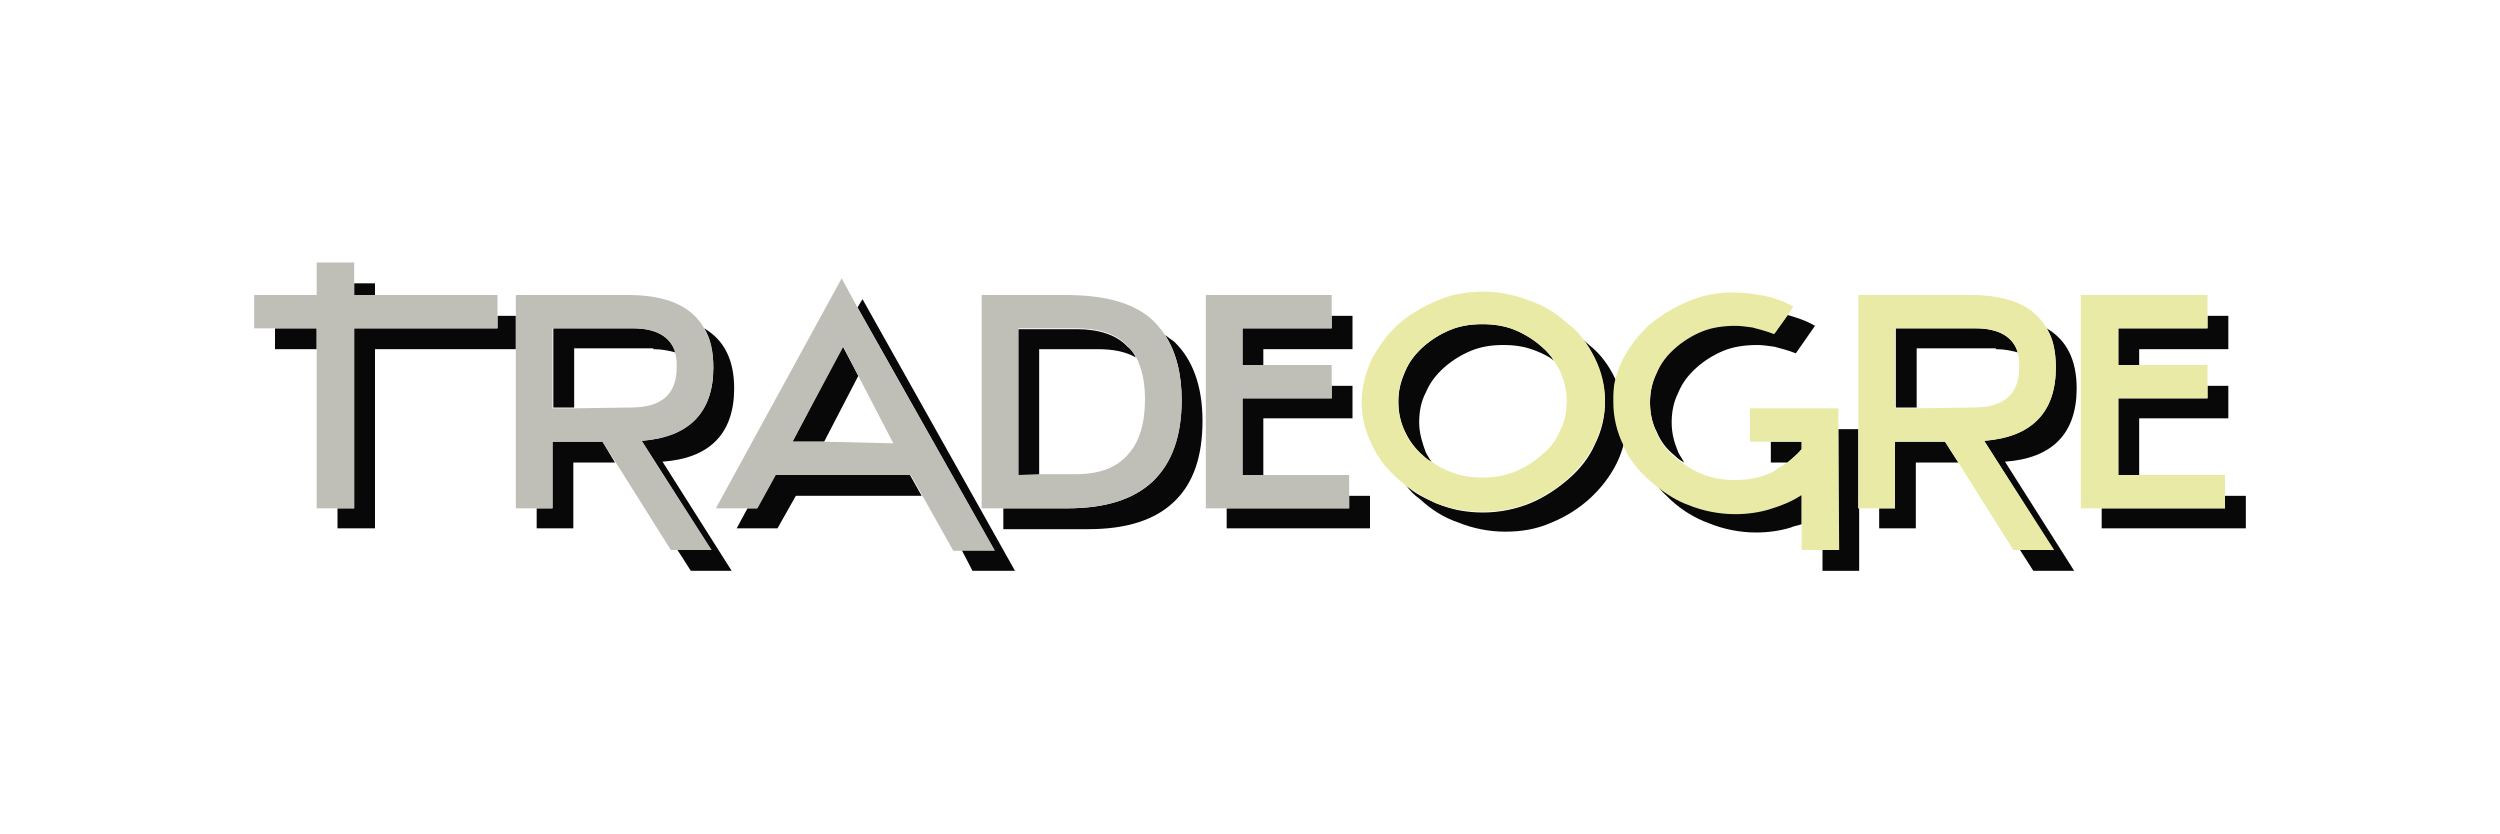
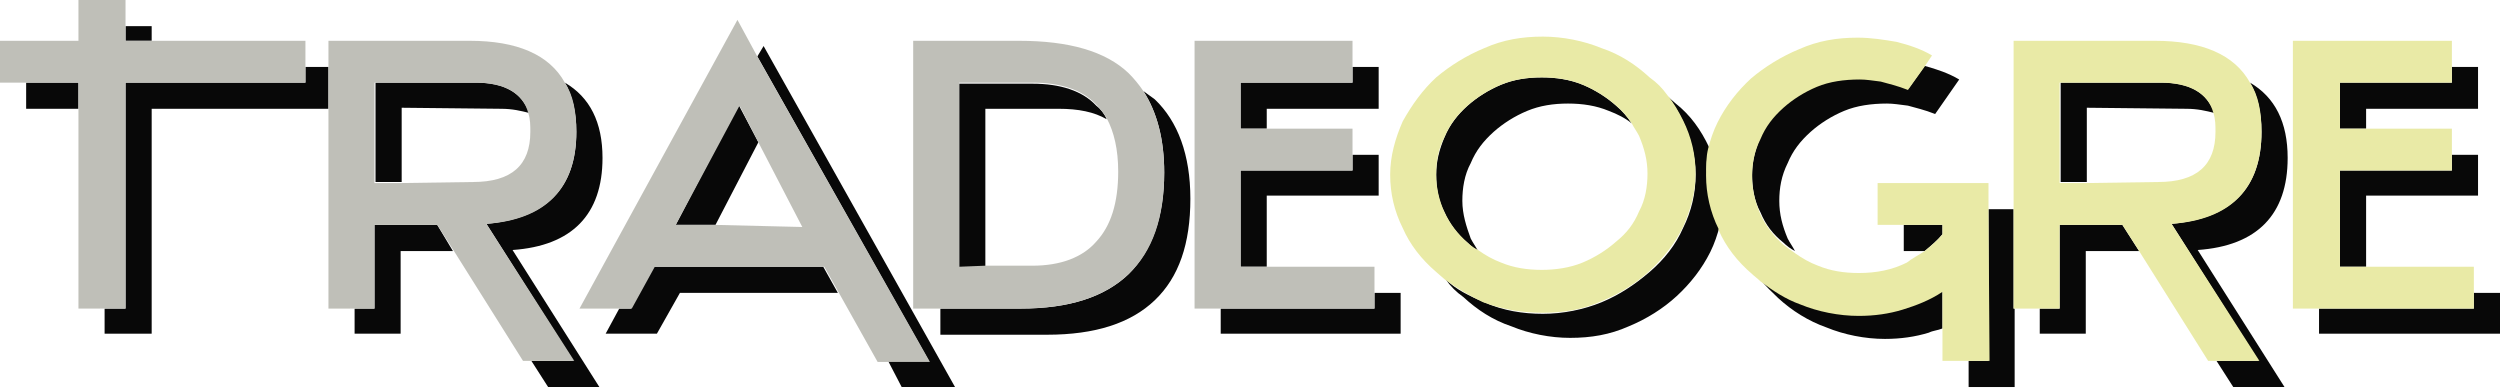
- <svg xmlns="http://www.w3.org/2000/svg" version="1.1" id="Capa_2" x="0px" y="0px" width="300px" height="100px" viewBox="0 0 300 100" style="enable-background:new 0 0 300 100;" xml:space="preserve">
+ <svg xmlns="http://www.w3.org/2000/svg" version="1.1" id="Capa_2" x="0px" y="0px" viewBox="0 0 239 37" style="enable-background:new 0 0 239 37;" xml:space="preserve">
  <style type="text/css">
	.st0{fill:none;}
	.st1{fill:#080808;}
	.st2{fill:#BFBFB8;}
	.st3{fill:#E9EAA6;}
</style>
  <g>
-     <path class="st0" d="M242.4,44.2c0-0.7-0.1-1.3-0.2-1.8c-0.7-0.2-1.7-0.4-2.7-0.4h-9.6V49h7.1C240.7,49,242.4,47.3,242.4,44.2z" />
-     <path class="st0" d="M178,57.5c1.3,0,2.7-0.2,3.9-0.7c1.2-0.5,2.3-1.2,3.2-2c0.9-0.8,1.7-1.8,2.2-2.9c0.5-1.2,0.8-2.3,0.8-3.6   c0-1.2-0.2-2.5-0.8-3.6c-0.2-0.4-0.4-0.8-0.7-1.2c-0.7-0.5-1.4-0.9-2.2-1.2c-1.2-0.5-2.6-0.7-3.9-0.7c-1.4,0-2.7,0.2-3.9,0.7   c-1.2,0.5-2.3,1.2-3.2,2c-0.9,0.8-1.7,1.8-2.2,3s-0.8,2.3-0.8,3.6c0,1.2,0.2,2.5,0.8,3.6c0.2,0.4,0.5,0.8,0.7,1.2   c0.7,0.5,1.4,0.8,2.2,1.2C175.3,57.2,176.6,57.5,178,57.5z" />
-     <path class="st0" d="M81.4,44.2c0-0.7-0.1-1.3-0.2-1.8c-0.7-0.2-1.7-0.4-2.7-0.4h-9.7V49h7.1C79.6,49,81.4,47.3,81.4,44.2z" />
-     <path class="st0" d="M135.3,54.6c1.3-1.5,2.1-3.7,2.1-6.7c0-2.1-0.3-3.7-1.1-5.1c-1.2-0.7-2.7-1-4.6-1h-7V57h4.5   C131.9,57,133.9,56.2,135.3,54.6z" />
-     <polygon class="st0" points="98.9,53 107.1,53 103,45.1  " />
-     <rect x="42.5" y="34" class="st1" width="2.5" height="1.4" />
-     <rect x="33" y="39.4" class="st1" width="5" height="2.5" />
-     <polygon class="st1" points="59.7,37.9 59.7,39.4 42.5,39.4 42.5,61 40.5,61 40.5,63.4 45,63.4 45,41.9 61.9,41.9 61.9,37.9  " />
-     <polygon class="st1" points="66.3,53 66.3,61 64.4,61 64.4,63.4 68.8,63.4 68.8,55.5 73.8,55.5 72.3,53  " />
-     <path class="st1" d="M88.1,46.6c0-3.4-1.2-5.8-3.6-7.2c0.7,1.2,1.1,2.8,1.1,4.7c0,5.4-2.9,8.3-8.6,8.8L85.3,66h-4l1.6,2.5h4.9   l-8.3-13.1C85.2,55,88.1,52,88.1,46.6z" />
-     <path class="st1" d="M78.4,41.9c1.1,0,1.9,0.2,2.7,0.4c-0.7-1.9-2.3-2.9-5.1-2.9h-9.6v9.5h2.5v-7.1H78.4z" />
-     <polygon class="st1" points="93,57 90.8,61 89.7,61 88.4,63.4 93.3,63.4 95.5,59.5 110.6,59.5 109.2,57  " />
-     <polygon class="st1" points="102.9,36.9 119.3,66 115.4,66 116.7,68.5 121.8,68.5 103.5,35.9  " />
-     <polygon class="st1" points="101.1,41.5 95.1,53 98.9,53 103,45.1  " />
-     <path class="st1" d="M131.7,41.9c1.9,0,3.4,0.3,4.6,1c-0.2-0.5-0.6-1-1-1.3c-1.3-1.4-3.4-2.1-6.1-2.1h-7v17.6h2.5V41.9H131.7z" />
-     <path class="st1" d="M139.8,40.2c1.3,2,2,4.6,2,7.8c0,4.3-1.2,7.5-3.4,9.7c-2.3,2.2-5.7,3.3-10.3,3.3h-7.7v2.5h10.2   c4.6,0,8-1.1,10.3-3.3c2.3-2.2,3.4-5.4,3.4-9.7c0-4.2-1.2-7.4-3.4-9.5C140.5,40.7,140.2,40.5,139.8,40.2z" />
-     <polygon class="st1" points="161.9,61 147.2,61 147.2,63.4 164.4,63.4 164.4,59.5 161.9,59.5  " />
-     <polygon class="st1" points="149.1,39.4 149.1,43.8 151.6,43.8 151.6,41.9 162.3,41.9 162.3,37.9 159.8,37.9 159.8,39.4  " />
-     <polygon class="st1" points="149.1,47.8 149.1,57 151.6,57 151.6,50.2 162.3,50.2 162.3,46.3 159.8,46.3 159.8,47.8  " />
-     <path class="st1" d="M193.9,45.6L193.9,45.6c-0.8-1.7-1.8-3.1-3.2-4.2c-0.2-0.2-0.6-0.5-0.8-0.7c0.6,0.7,1.1,1.6,1.5,2.4   c0.7,1.6,1.2,3.3,1.2,5.1c0,1.8-0.4,3.5-1.2,5.1c-0.7,1.6-1.8,3-3.2,4.2s-2.9,2.2-4.6,2.9c-1.7,0.7-3.7,1.1-5.6,1.1   c-1.9,0-3.8-0.3-5.6-1.1c-1.4-0.6-2.7-1.2-3.7-2.2c0.5,0.7,1,1.2,1.7,1.7c1.3,1.2,2.8,2.2,4.6,2.8c1.7,0.7,3.7,1.1,5.6,1.1   c2,0,3.8-0.3,5.6-1.1c1.7-0.7,3.3-1.7,4.6-2.9c1.3-1.2,2.4-2.6,3.2-4.2c0.4-0.8,0.7-1.7,0.9-2.5c-0.7-1.6-1.2-3.3-1.2-5.1   C193.6,47.3,193.7,46.4,193.9,45.6z" />
-     <path class="st1" d="M170.3,50.7c0-1.2,0.2-2.5,0.8-3.6c0.5-1.2,1.2-2.1,2.2-3c0.9-0.8,2-1.5,3.2-2c1.2-0.5,2.5-0.7,3.9-0.7   s2.7,0.2,3.9,0.7c0.8,0.3,1.6,0.7,2.2,1.2c-0.4-0.6-0.9-1.2-1.5-1.7c-0.9-0.8-2-1.5-3.2-2c-1.2-0.5-2.6-0.7-3.9-0.7   c-1.4,0-2.7,0.2-3.9,0.7c-1.2,0.5-2.3,1.2-3.2,2c-0.9,0.8-1.7,1.8-2.2,3c-0.5,1.2-0.8,2.3-0.8,3.6c0,1.2,0.2,2.5,0.8,3.6   c0.5,1.1,1.2,2.1,2.2,2.9c0.3,0.3,0.7,0.6,1,0.8c-0.2-0.4-0.5-0.8-0.7-1.2C170.7,53.2,170.3,52,170.3,50.7z" />
-     <polygon class="st1" points="223,51.5 220.6,51.5 220.6,66 218.7,66 218.7,68.5 223.1,68.5 223.1,61 223,61  " />
-     <path class="st1" d="M210.3,39.1c-0.7-0.2-1.3-0.2-2-0.2c-1.5,0-2.8,0.2-4.1,0.7c-1.2,0.5-2.3,1.2-3.2,2c-0.9,0.8-1.7,1.8-2.2,3   c-0.5,1.2-0.8,2.3-0.8,3.6c0,1.2,0.2,2.5,0.8,3.6c0.5,1.2,1.2,2.1,2.2,2.9c0.3,0.3,0.7,0.6,1.1,0.8c-0.2-0.4-0.5-0.8-0.7-1.2   c-0.5-1.2-0.8-2.3-0.8-3.6c0-1.2,0.2-2.4,0.8-3.6c0.5-1.2,1.2-2.1,2.2-3c0.9-0.8,2-1.5,3.2-2c1.2-0.5,2.6-0.7,4.1-0.7   c0.6,0,1.2,0.1,2,0.2c0.7,0.2,1.6,0.4,2.6,0.8l2.3-3.3c-1-0.6-2.2-1-3.3-1.3l-1.5,2.1C211.9,39.5,211,39.3,210.3,39.1z" />
-     <path class="st1" d="M212.4,60.9c-1.3,0.4-2.7,0.6-4.2,0.6c-2,0-3.8-0.3-5.6-1.1c-1.4-0.6-2.7-1.3-3.8-2.2c0.5,0.7,1.1,1.2,1.7,1.8   c1.3,1.2,2.9,2.2,4.6,2.8c1.7,0.7,3.7,1.1,5.6,1.1c1.5,0,2.9-0.2,4.2-0.6c0.4-0.2,0.8-0.2,1.3-0.4v-3.7   C215,59.9,213.7,60.5,212.4,60.9z" />
-     <path class="st1" d="M216.2,53.9V53h-3.7v2.5h2C215.1,55,215.7,54.5,216.2,53.9z" />
-     <path class="st1" d="M239.5,41.9c1.1,0,1.9,0.2,2.7,0.4c-0.7-1.9-2.3-2.9-5.1-2.9h-9.6v9.5h2.5v-7.1H239.5z" />
-     <polygon class="st1" points="227.4,53 227.4,61 225.5,61 225.5,63.4 229.9,63.4 229.9,55.5 235,55.5 233.4,53  " />
-     <path class="st1" d="M249.2,46.6c0-3.4-1.2-5.8-3.6-7.2c0.7,1.2,1.1,2.8,1.1,4.7c0,5.4-2.9,8.3-8.6,8.8l8.3,13.1h-4l1.6,2.5h4.9   l-8.3-13.1C246.3,55,249.2,52,249.2,46.6z" />
-     <polygon class="st1" points="254.2,47.8 254.2,57 256.7,57 256.7,50.2 267.4,50.2 267.4,46.3 264.9,46.3 264.9,47.8  " />
-     <polygon class="st1" points="254.2,39.4 254.2,43.8 256.7,43.8 256.7,41.9 267.4,41.9 267.4,37.9 264.9,37.9 264.9,39.4  " />
-     <polygon class="st1" points="267,59.5 267,61 252.2,61 252.2,63.4 269.5,63.4 269.5,59.5  " />
-     <polygon class="st2" points="42.5,39.4 59.7,39.4 59.7,37.9 59.7,35.4 45,35.4 42.5,35.4 42.5,34 42.5,31.5 38,31.5 38,35.4    30.5,35.4 30.5,39.4 33,39.4 38,39.4 38,41.9 38,61 40.5,61 42.5,61  " />
-     <path class="st2" d="M77,52.9c5.7-0.4,8.6-3.4,8.6-8.8c0-1.9-0.3-3.5-1.1-4.7c-1.5-2.7-4.6-4-9.1-4H61.9v2.5v4V61h2.5h1.9v-8h6   l1.6,2.5l6.6,10.5h0.9h4L77,52.9z M68.8,49h-2.5v-9.6h9.6c2.8,0,4.6,1,5.1,2.9c0.2,0.6,0.2,1.2,0.2,1.8c0,3.2-1.8,4.8-5.5,4.8   L68.8,49L68.8,49z" />
-     <path class="st2" d="M102.9,36.9l-1.9-3.5L85.9,61h3.8h1.2l2.2-4h16.2l1.4,2.5l3.7,6.6h1.1h3.9L102.9,36.9z M98.9,53h-3.8l6.1-11.4   l1.9,3.7l4.1,7.9L98.9,53L98.9,53z" />
-     <path class="st2" d="M138.4,57.7c2.3-2.2,3.4-5.4,3.4-9.7c0-3.2-0.7-5.8-2-7.8c-0.4-0.6-0.9-1.2-1.4-1.7c-2.2-2.1-5.7-3.1-10.5-3.1   h-10.1V61h2.5h7.7C132.7,61,136.1,59.9,138.4,57.7z M122.2,57V39.4h7c2.7,0,4.8,0.7,6.1,2.1c0.4,0.4,0.7,0.8,1,1.3   c0.7,1.3,1.1,3,1.1,5.1c0,3-0.7,5.2-2.1,6.7c-1.3,1.5-3.4,2.3-6.1,2.3h-4.5L122.2,57L122.2,57z" />
-     <polygon class="st2" points="161.9,59.5 161.9,57 151.6,57 149.1,57 149.1,47.8 159.8,47.8 159.8,46.3 159.8,43.8 151.6,43.8    149.1,43.8 149.1,39.4 159.8,39.4 159.8,37.9 159.8,35.4 144.7,35.4 144.7,61 147.2,61 161.9,61  " />
-     <path class="st3" d="M178,61.4c2,0,3.8-0.3,5.6-1.1c1.7-0.7,3.3-1.7,4.6-2.9s2.4-2.6,3.2-4.2c0.7-1.6,1.2-3.3,1.2-5.1   c0-1.8-0.4-3.5-1.2-5.1c-0.4-0.8-0.9-1.7-1.5-2.4c-0.5-0.7-1-1.2-1.7-1.7c-1.3-1.2-2.8-2.2-4.6-2.8c-1.7-0.7-3.7-1.1-5.6-1.1   c-2,0-3.8,0.3-5.6,1.1c-1.7,0.7-3.3,1.7-4.6,2.8c-1.3,1.2-2.3,2.6-3.2,4.2c-0.7,1.6-1.2,3.3-1.2,5.1s0.4,3.5,1.2,5.1   c0.7,1.6,1.8,3,3.2,4.2c0.2,0.2,0.6,0.5,0.8,0.7c1.1,0.8,2.4,1.6,3.7,2.2C174.2,61.1,176,61.4,178,61.4z M170.8,54.7   c-0.9-0.8-1.7-1.8-2.2-2.9c-0.5-1.1-0.8-2.3-0.8-3.6c0-1.2,0.2-2.5,0.8-3.6c0.5-1.2,1.2-2.1,2.2-3c0.9-0.8,2-1.5,3.2-2   c1.2-0.5,2.5-0.7,3.9-0.7s2.7,0.2,3.9,0.7c1.2,0.5,2.3,1.2,3.2,2c0.6,0.5,1.1,1.1,1.5,1.7c0.2,0.4,0.5,0.8,0.7,1.2   c0.5,1.2,0.8,2.3,0.8,3.6c0,1.2-0.2,2.5-0.8,3.6c-0.5,1.2-1.2,2.1-2.2,2.9c-0.9,0.8-2,1.5-3.2,2c-1.2,0.5-2.6,0.7-3.9,0.7   c-1.4,0-2.7-0.2-3.9-0.7c-0.8-0.3-1.5-0.7-2.2-1.2C171.6,55.3,171.2,55.1,170.8,54.7z" />
-     <path class="st3" d="M220.6,51.5V49H210v4h2.5h3.7v0.9c-0.5,0.6-1.1,1.1-1.7,1.6c-0.6,0.4-1.2,0.7-1.7,1.1c-1.4,0.7-2.9,1-4.6,1   c-1.4,0-2.7-0.2-3.9-0.7c-0.8-0.3-1.5-0.7-2.2-1.2c-0.3-0.2-0.7-0.5-1.1-0.8c-0.9-0.8-1.7-1.8-2.2-2.9c-0.5-1.2-0.8-2.3-0.8-3.6   c0-1.2,0.2-2.4,0.8-3.6c0.5-1.2,1.2-2.1,2.2-3c0.9-0.8,2-1.5,3.2-2c1.2-0.5,2.6-0.7,4.1-0.7c0.6,0,1.2,0.1,2,0.2   c0.7,0.2,1.6,0.4,2.6,0.8l1.5-2.1l0.8-1.2c-1-0.6-2.2-1-3.4-1.3c-1.2-0.2-2.4-0.4-3.7-0.4c-2,0-3.8,0.3-5.6,1.1   c-1.7,0.7-3.3,1.7-4.6,2.8c-1.3,1.2-2.4,2.6-3.2,4.2c-0.4,0.8-0.7,1.7-0.9,2.5c-0.2,0.8-0.2,1.7-0.2,2.6c0,1.7,0.4,3.5,1.2,5.1   c0,0,0,0,0,0.1c0.7,1.6,1.8,3,3.2,4.2c0.2,0.2,0.5,0.4,0.8,0.7c1.2,0.9,2.4,1.7,3.8,2.2c1.7,0.7,3.7,1.1,5.6,1.1   c1.5,0,2.9-0.2,4.2-0.6c1.3-0.4,2.6-0.9,3.8-1.7v3.7V66h2.5h2L220.6,51.5L220.6,51.5z" />
-     <path class="st3" d="M238.1,52.9c5.7-0.4,8.6-3.4,8.6-8.8c0-1.9-0.3-3.5-1.1-4.7c-1.5-2.7-4.6-4-9.1-4H223v16V61h0.2h2.3h1.9v-8h6   l1.6,2.5l6.6,10.5h0.9h4L238.1,52.9z M229.9,49h-2.5v-9.6h9.6c2.8,0,4.6,1,5.1,2.9c0.2,0.6,0.2,1.2,0.2,1.8c0,3.2-1.8,4.8-5.5,4.8   L229.9,49L229.9,49z" />
-     <polygon class="st3" points="267,59.5 267,57 256.7,57 254.2,57 254.2,47.8 264.9,47.8 264.9,46.3 264.9,43.8 256.7,43.8    254.2,43.8 254.2,39.4 264.9,39.4 264.9,37.9 264.9,35.4 249.7,35.4 249.7,61 252.2,61 267,61  " />
+     <path class="st0" d="M211.9,12.7c0-0.7-0.1-1.3-0.2-1.8c-0.7-0.2-1.7-0.4-2.7-0.4h-9.6v7h7.1C210.2,17.5,211.9,15.8,211.9,12.7z" />
+     <path class="st0" d="M147.5,26c1.3,0,2.7-0.2,3.9-0.7s2.3-1.2,3.2-2s1.7-1.8,2.2-2.9c0.5-1.2,0.8-2.3,0.8-3.6   c0-1.2-0.2-2.5-0.8-3.6c-0.2-0.4-0.4-0.8-0.7-1.2c-0.7-0.5-1.4-0.9-2.2-1.2c-1.2-0.5-2.6-0.7-3.9-0.7c-1.4,0-2.7,0.2-3.9,0.7   s-2.3,1.2-3.2,2s-1.7,1.8-2.2,3s-0.8,2.3-0.8,3.6c0,1.2,0.2,2.5,0.8,3.6c0.2,0.4,0.5,0.8,0.7,1.2c0.7,0.5,1.4,0.8,2.2,1.2   C144.8,25.7,146.1,26,147.5,26z" />
+     <path class="st0" d="M50.9,12.7c0-0.7-0.1-1.3-0.2-1.8C50,10.7,49,10.5,48,10.5h-9.7v7h7.1C49.1,17.5,50.9,15.8,50.9,12.7z" />
+     <path class="st0" d="M104.8,23.1c1.3-1.5,2.1-3.7,2.1-6.7c0-2.1-0.3-3.7-1.1-5.1c-1.2-0.7-2.7-1-4.6-1h-7v15.2h4.5   C101.4,25.5,103.4,24.7,104.8,23.1z" />
+     <polygon class="st0" points="68.4,21.5 76.6,21.5 72.5,13.6  " />
+     <rect x="12" y="2.5" class="st1" width="2.5" height="1.4" />
+     <rect x="2.5" y="7.9" class="st1" width="5" height="2.5" />
+     <polygon class="st1" points="29.2,6.4 29.2,7.9 12,7.9 12,29.5 10,29.5 10,31.9 14.5,31.9 14.5,10.4 31.4,10.4 31.4,6.4  " />
+     <polygon class="st1" points="35.8,21.5 35.8,29.5 33.9,29.5 33.9,31.9 38.3,31.9 38.3,24 43.3,24 41.8,21.5  " />
+     <path class="st1" d="M57.6,15.1c0-3.4-1.2-5.8-3.6-7.2c0.7,1.2,1.1,2.8,1.1,4.7c0,5.4-2.9,8.3-8.6,8.8l8.3,13.1h-4l1.6,2.5h4.9   L49,23.9C54.7,23.5,57.6,20.5,57.6,15.1z" />
+     <path class="st1" d="M47.9,10.4c1.1,0,1.9,0.2,2.7,0.4c-0.7-1.9-2.3-2.9-5.1-2.9h-9.6v9.5h2.5v-7.1L47.9,10.4L47.9,10.4z" />
+     <polygon class="st1" points="62.5,25.5 60.3,29.5 59.2,29.5 57.9,31.9 62.8,31.9 65,28 80.1,28 78.7,25.5  " />
+     <polygon class="st1" points="72.4,5.4 88.8,34.5 84.9,34.5 86.2,37 91.3,37 73,4.4  " />
+     <polygon class="st1" points="70.6,10 64.6,21.5 68.4,21.5 72.5,13.6  " />
+     <path class="st1" d="M101.2,10.4c1.9,0,3.4,0.3,4.6,1c-0.2-0.5-0.6-1-1-1.3c-1.3-1.4-3.4-2.1-6.1-2.1h-7v17.6h2.5V10.4H101.2z" />
+     <path class="st1" d="M109.3,8.7c1.3,2,2,4.6,2,7.8c0,4.3-1.2,7.5-3.4,9.7c-2.3,2.2-5.7,3.3-10.3,3.3h-7.7V32h10.2   c4.6,0,8-1.1,10.3-3.3s3.4-5.4,3.4-9.7c0-4.2-1.2-7.4-3.4-9.5C110,9.2,109.7,9,109.3,8.7z" />
+     <polygon class="st1" points="131.4,29.5 116.7,29.5 116.7,31.9 133.9,31.9 133.9,28 131.4,28  " />
+     <polygon class="st1" points="118.6,7.9 118.6,12.3 121.1,12.3 121.1,10.4 131.8,10.4 131.8,6.4 129.3,6.4 129.3,7.9  " />
+     <polygon class="st1" points="118.6,16.3 118.6,25.5 121.1,25.5 121.1,18.7 131.8,18.7 131.8,14.8 129.3,14.8 129.3,16.3  " />
+     <path class="st1" d="M163.4,14.1L163.4,14.1c-0.8-1.7-1.8-3.1-3.2-4.2c-0.2-0.2-0.6-0.5-0.8-0.7c0.6,0.7,1.1,1.6,1.5,2.4   c0.7,1.6,1.2,3.3,1.2,5.1s-0.4,3.5-1.2,5.1c-0.7,1.6-1.8,3-3.2,4.2s-2.9,2.2-4.6,2.9c-1.7,0.7-3.7,1.1-5.6,1.1   c-1.9,0-3.8-0.3-5.6-1.1c-1.4-0.6-2.7-1.2-3.7-2.2c0.5,0.7,1,1.2,1.7,1.7c1.3,1.2,2.8,2.2,4.6,2.8c1.7,0.7,3.7,1.1,5.6,1.1   c2,0,3.8-0.3,5.6-1.1c1.7-0.7,3.3-1.7,4.6-2.9s2.4-2.6,3.2-4.2c0.4-0.8,0.7-1.7,0.9-2.5c-0.7-1.6-1.2-3.3-1.2-5.1   C163.1,15.8,163.2,14.9,163.4,14.1z" />
+     <path class="st1" d="M139.8,19.2c0-1.2,0.2-2.5,0.8-3.6c0.5-1.2,1.2-2.1,2.2-3c0.9-0.8,2-1.5,3.2-2s2.5-0.7,3.9-0.7   s2.7,0.2,3.9,0.7c0.8,0.3,1.6,0.7,2.2,1.2c-0.4-0.6-0.9-1.2-1.5-1.7c-0.9-0.8-2-1.5-3.2-2s-2.6-0.7-3.9-0.7c-1.4,0-2.7,0.2-3.9,0.7   s-2.3,1.2-3.2,2s-1.7,1.8-2.2,3s-0.8,2.3-0.8,3.6c0,1.2,0.2,2.5,0.8,3.6c0.5,1.1,1.2,2.1,2.2,2.9c0.3,0.3,0.7,0.6,1,0.8   c-0.2-0.4-0.5-0.8-0.7-1.2C140.2,21.7,139.8,20.5,139.8,19.2z" />
+     <polygon class="st1" points="192.5,20 190.1,20 190.1,34.5 188.2,34.5 188.2,37 192.6,37 192.6,29.5 192.5,29.5  " />
+     <path class="st1" d="M179.8,7.6c-0.7-0.2-1.3-0.2-2-0.2c-1.5,0-2.8,0.2-4.1,0.7c-1.2,0.5-2.3,1.2-3.2,2s-1.7,1.8-2.2,3   s-0.8,2.3-0.8,3.6c0,1.2,0.2,2.5,0.8,3.6c0.5,1.2,1.2,2.1,2.2,2.9c0.3,0.3,0.7,0.6,1.1,0.8c-0.2-0.4-0.5-0.8-0.7-1.2   c-0.5-1.2-0.8-2.3-0.8-3.6c0-1.2,0.2-2.4,0.8-3.6c0.5-1.2,1.2-2.1,2.2-3c0.9-0.8,2-1.5,3.2-2s2.6-0.7,4.1-0.7c0.6,0,1.2,0.1,2,0.2   c0.7,0.2,1.6,0.4,2.6,0.8l2.3-3.3c-1-0.6-2.2-1-3.3-1.3l-1.5,2.1C181.4,8,180.5,7.8,179.8,7.6z" />
+     <path class="st1" d="M181.9,29.4c-1.3,0.4-2.7,0.6-4.2,0.6c-2,0-3.8-0.3-5.6-1.1c-1.4-0.6-2.7-1.3-3.8-2.2c0.5,0.7,1.1,1.2,1.7,1.8   c1.3,1.2,2.9,2.2,4.6,2.8c1.7,0.7,3.7,1.1,5.6,1.1c1.5,0,2.9-0.2,4.2-0.6c0.4-0.2,0.8-0.2,1.3-0.4v-3.7   C184.5,28.4,183.2,29,181.9,29.4z" />
+     <path class="st1" d="M185.7,22.4v-0.9H182V24h2C184.6,23.5,185.2,23,185.7,22.4z" />
+     <path class="st1" d="M209,10.4c1.1,0,1.9,0.2,2.7,0.4c-0.7-1.9-2.3-2.9-5.1-2.9H197v9.5h2.5v-7.1L209,10.4L209,10.4z" />
+     <polygon class="st1" points="196.9,21.5 196.9,29.5 195,29.5 195,31.9 199.4,31.9 199.4,24 204.5,24 202.9,21.5  " />
+     <path class="st1" d="M218.7,15.1c0-3.4-1.2-5.8-3.6-7.2c0.7,1.2,1.1,2.8,1.1,4.7c0,5.4-2.9,8.3-8.6,8.8l8.3,13.1h-4l1.6,2.5h4.9   l-8.3-13.1C215.8,23.5,218.7,20.5,218.7,15.1z" />
+     <polygon class="st1" points="223.7,16.3 223.7,25.5 226.2,25.5 226.2,18.7 236.9,18.7 236.9,14.8 234.4,14.8 234.4,16.3  " />
+     <polygon class="st1" points="223.7,7.9 223.7,12.3 226.2,12.3 226.2,10.4 236.9,10.4 236.9,6.4 234.4,6.4 234.4,7.9  " />
+     <polygon class="st1" points="236.5,28 236.5,29.5 221.7,29.5 221.7,31.9 239,31.9 239,28  " />
+     <polygon class="st2" points="12,7.9 29.2,7.9 29.2,6.4 29.2,3.9 14.5,3.9 12,3.9 12,2.5 12,0 7.5,0 7.5,3.9 0,3.9 0,7.9 2.5,7.9    7.5,7.9 7.5,10.4 7.5,29.5 10,29.5 12,29.5  " />
+     <path class="st2" d="M46.5,21.4c5.7-0.4,8.6-3.4,8.6-8.8c0-1.9-0.3-3.5-1.1-4.7c-1.5-2.7-4.6-4-9.1-4H31.4v2.5v4v19.1h2.5h1.9v-8h6   l1.6,2.5L50,34.5h0.9h4L46.5,21.4z M38.3,17.5h-2.5V7.9h9.6c2.8,0,4.6,1,5.1,2.9c0.2,0.6,0.2,1.2,0.2,1.8c0,3.2-1.8,4.8-5.5,4.8   L38.3,17.5L38.3,17.5z" />
+     <path class="st2" d="M72.4,5.4l-1.9-3.5L55.4,29.5h3.8h1.2l2.2-4h16.2l1.4,2.5l3.7,6.6H85h3.9L72.4,5.4z M68.4,21.5h-3.8l6.1-11.4   l1.9,3.7l4.1,7.9L68.4,21.5L68.4,21.5z" />
+     <path class="st2" d="M107.9,26.2c2.3-2.2,3.4-5.4,3.4-9.7c0-3.2-0.7-5.8-2-7.8c-0.4-0.6-0.9-1.2-1.4-1.7c-2.2-2.1-5.7-3.1-10.5-3.1   H87.3v25.6h2.5h7.7C102.2,29.5,105.6,28.4,107.9,26.2z M91.7,25.5V7.9h7c2.7,0,4.8,0.7,6.1,2.1c0.4,0.4,0.7,0.8,1,1.3   c0.7,1.3,1.1,3,1.1,5.1c0,3-0.7,5.2-2.1,6.7c-1.3,1.5-3.4,2.3-6.1,2.3h-4.5L91.7,25.5L91.7,25.5z" />
+     <polygon class="st2" points="131.4,28 131.4,25.5 121.1,25.5 118.6,25.5 118.6,16.3 129.3,16.3 129.3,14.8 129.3,12.3 121.1,12.3    118.6,12.3 118.6,7.9 129.3,7.9 129.3,6.4 129.3,3.9 114.2,3.9 114.2,29.5 116.7,29.5 131.4,29.5  " />
+     <path class="st3" d="M147.5,29.9c2,0,3.8-0.3,5.6-1.1c1.7-0.7,3.3-1.7,4.6-2.9s2.4-2.6,3.2-4.2c0.7-1.6,1.2-3.3,1.2-5.1   s-0.4-3.5-1.2-5.1c-0.4-0.8-0.9-1.7-1.5-2.4c-0.5-0.7-1-1.2-1.7-1.7c-1.3-1.2-2.8-2.2-4.6-2.8c-1.7-0.7-3.7-1.1-5.6-1.1   c-2,0-3.8,0.3-5.6,1.1c-1.7,0.7-3.3,1.7-4.6,2.8c-1.3,1.2-2.3,2.6-3.2,4.2c-0.7,1.6-1.2,3.3-1.2,5.1s0.4,3.5,1.2,5.1   c0.7,1.6,1.8,3,3.2,4.2c0.2,0.2,0.6,0.5,0.8,0.7c1.1,0.8,2.4,1.6,3.7,2.2C143.7,29.6,145.5,29.9,147.5,29.9z M140.3,23.2   c-0.9-0.8-1.7-1.8-2.2-2.9c-0.5-1.1-0.8-2.3-0.8-3.6c0-1.2,0.2-2.5,0.8-3.6c0.5-1.2,1.2-2.1,2.2-3c0.9-0.8,2-1.5,3.2-2   s2.5-0.7,3.9-0.7s2.7,0.2,3.9,0.7s2.3,1.2,3.2,2c0.6,0.5,1.1,1.1,1.5,1.7c0.2,0.4,0.5,0.8,0.7,1.2c0.5,1.2,0.8,2.3,0.8,3.6   c0,1.2-0.2,2.5-0.8,3.6c-0.5,1.2-1.2,2.1-2.2,2.9c-0.9,0.8-2,1.5-3.2,2s-2.6,0.7-3.9,0.7c-1.4,0-2.7-0.2-3.9-0.7   c-0.8-0.3-1.5-0.7-2.2-1.2C141.1,23.8,140.7,23.6,140.3,23.2z" />
+     <path class="st3" d="M190.1,20v-2.5h-10.6v4h2.5h3.7v0.9c-0.5,0.6-1.1,1.1-1.7,1.6c-0.6,0.4-1.2,0.7-1.7,1.1c-1.4,0.7-2.9,1-4.6,1   c-1.4,0-2.7-0.2-3.9-0.7c-0.8-0.3-1.5-0.7-2.2-1.2c-0.3-0.2-0.7-0.5-1.1-0.8c-0.9-0.8-1.7-1.8-2.2-2.9c-0.5-1.2-0.8-2.3-0.8-3.6   c0-1.2,0.2-2.4,0.8-3.6c0.5-1.2,1.2-2.1,2.2-3c0.9-0.8,2-1.5,3.2-2s2.6-0.7,4.1-0.7c0.6,0,1.2,0.1,2,0.2c0.7,0.2,1.6,0.4,2.6,0.8   l1.5-2.1l0.8-1.2c-1-0.6-2.2-1-3.4-1.3c-1.2-0.2-2.4-0.4-3.7-0.4c-2,0-3.8,0.3-5.6,1.1c-1.7,0.7-3.3,1.7-4.6,2.8   c-1.3,1.2-2.4,2.6-3.2,4.2c-0.4,0.8-0.7,1.7-0.9,2.5s-0.2,1.7-0.2,2.6c0,1.7,0.4,3.5,1.2,5.1c0,0,0,0,0,0.1c0.7,1.6,1.8,3,3.2,4.2   c0.2,0.2,0.5,0.4,0.8,0.7c1.2,0.9,2.4,1.7,3.8,2.2c1.7,0.7,3.7,1.1,5.6,1.1c1.5,0,2.9-0.2,4.2-0.6c1.3-0.4,2.6-0.9,3.8-1.7v3.7v2.9   h2.5h2L190.1,20L190.1,20z" />
+     <path class="st3" d="M207.6,21.4c5.7-0.4,8.6-3.4,8.6-8.8c0-1.9-0.3-3.5-1.1-4.7c-1.5-2.7-4.6-4-9.1-4h-13.5v16v9.6h0.2h2.3h1.9v-8   h6l1.6,2.5l6.6,10.5h0.9h4L207.6,21.4z M199.4,17.5h-2.5V7.9h9.6c2.8,0,4.6,1,5.1,2.9c0.2,0.6,0.2,1.2,0.2,1.8   c0,3.2-1.8,4.8-5.5,4.8L199.4,17.5L199.4,17.5z" />
+     <polygon class="st3" points="236.5,28 236.5,25.5 226.2,25.5 223.7,25.5 223.7,16.3 234.4,16.3 234.4,14.8 234.4,12.3 226.2,12.3    223.7,12.3 223.7,7.9 234.4,7.9 234.4,6.4 234.4,3.9 219.2,3.9 219.2,29.5 221.7,29.5 236.5,29.5  " />
  </g>
</svg>
